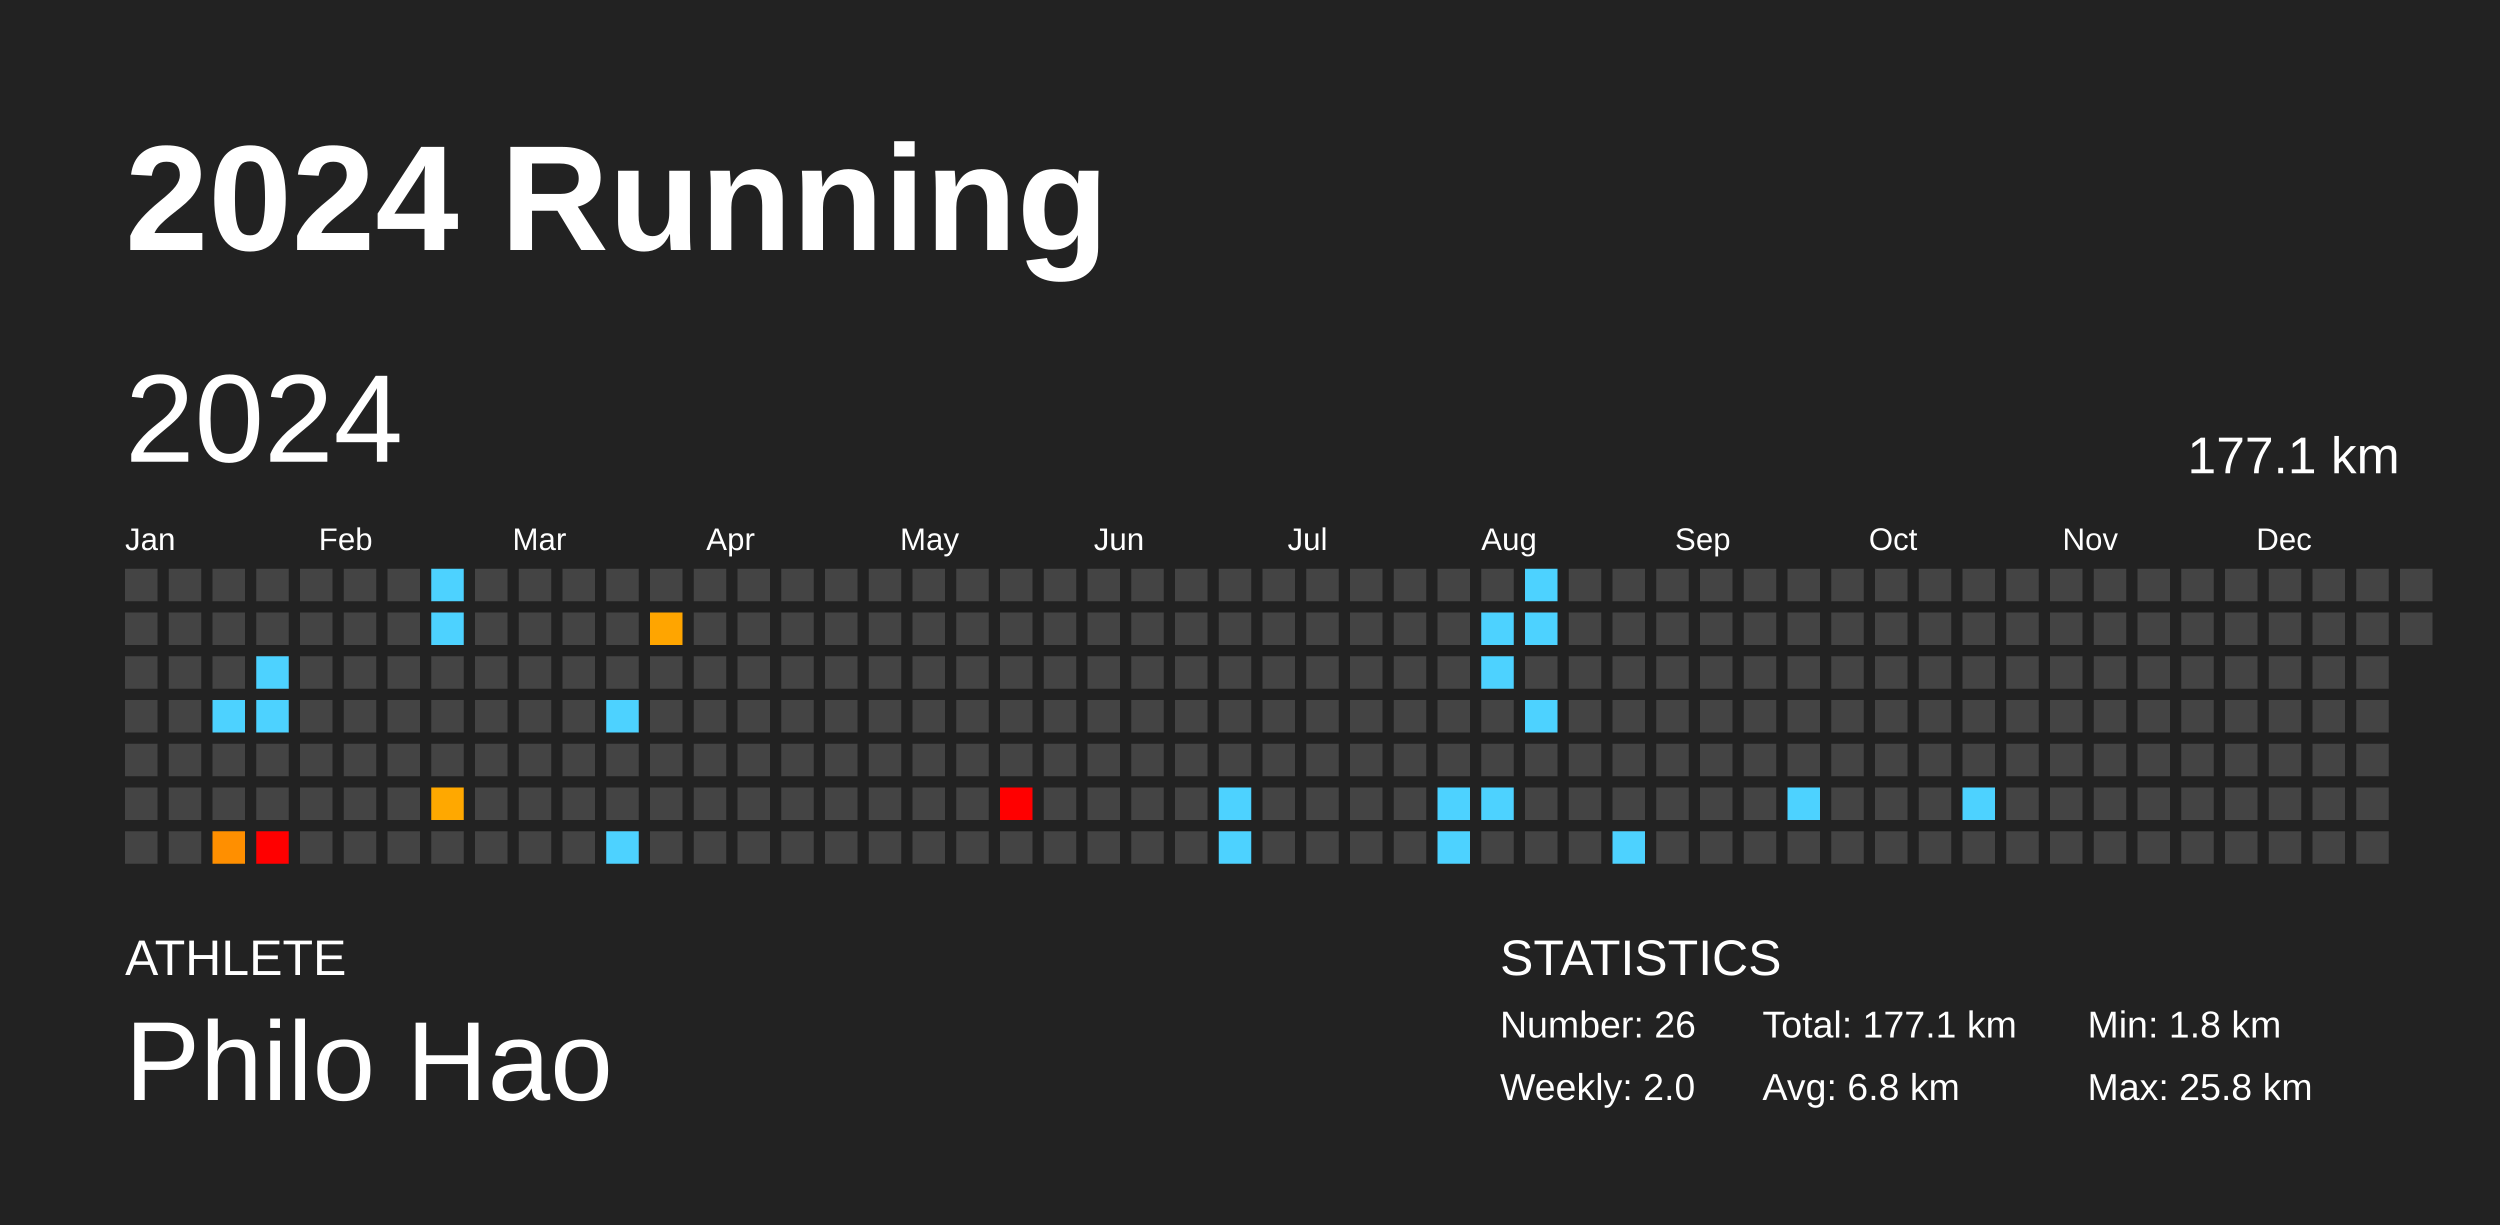
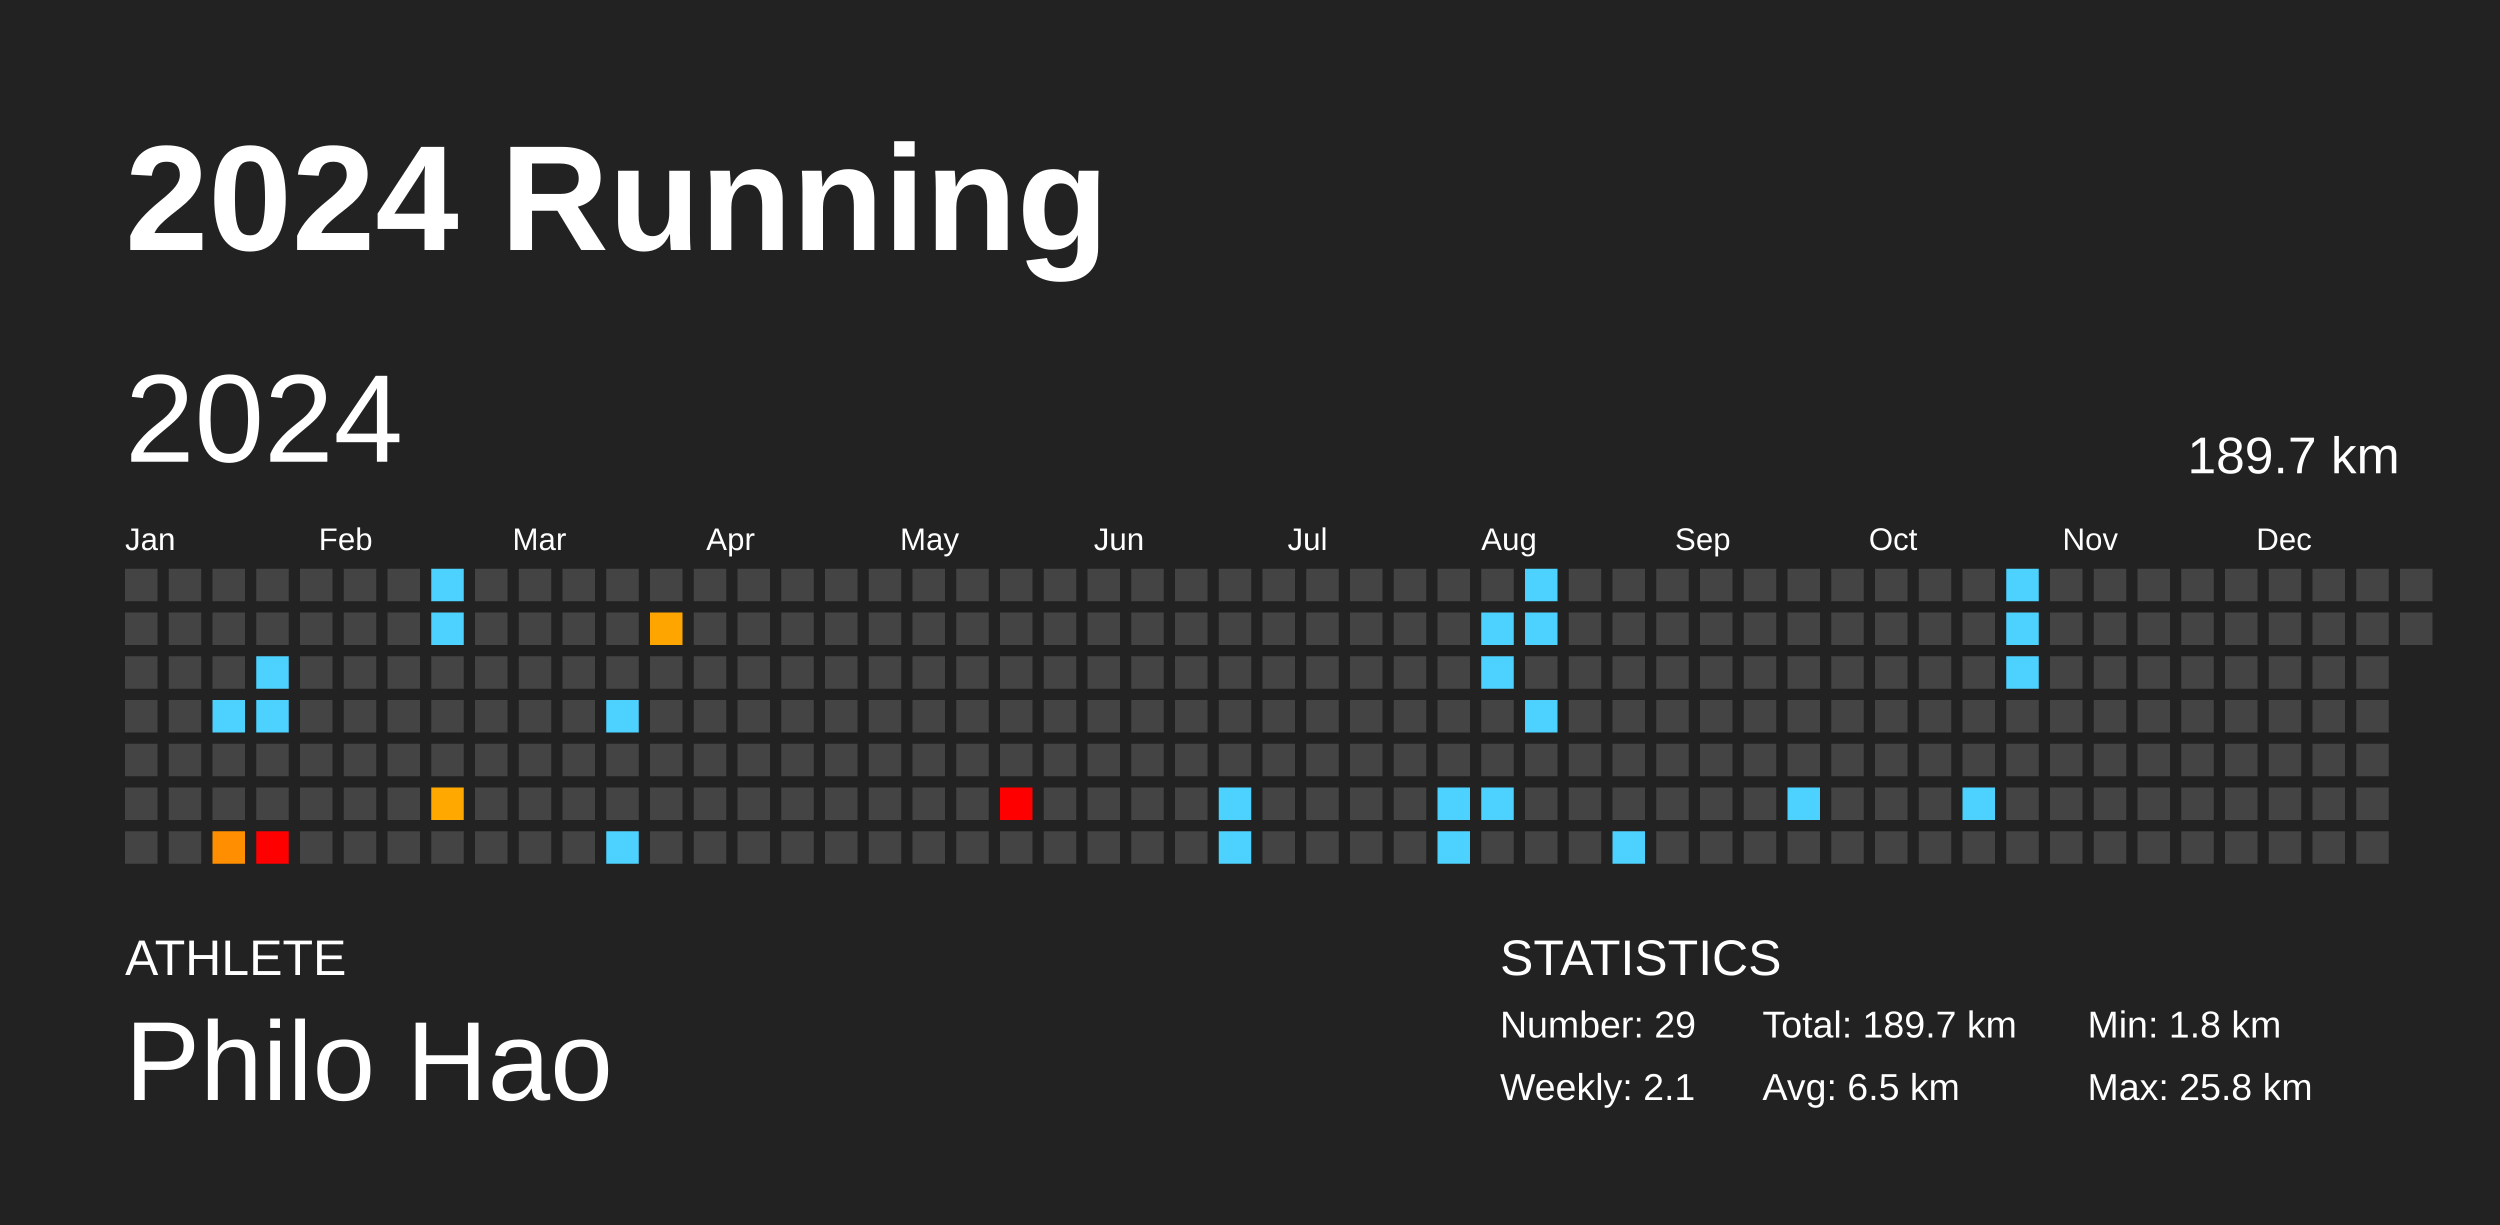
<svg xmlns="http://www.w3.org/2000/svg" baseProfile="full" height="98mm" version="1.1" viewBox="0,0,200,98" width="200mm">
  <defs />
  <rect fill="#222222" height="98" width="200" x="0" y="0" />
  <text fill="#FFFFFF" style="font-size:12px; font-family:Arial; font-weight:bold;" x="10" y="20">2024 Running</text>
  <text fill="#FFFFFF" style="font-size:4px; font-family:Arial" x="10" y="78">ATHLETE</text>
  <text fill="#FFFFFF" style="font-size:9px; font-family:Arial" x="10" y="88">Philo Hao</text>
  <text fill="#FFFFFF" style="font-size:4px; font-family:Arial" x="120" y="78">STATISTICS</text>
-   <text fill="#FFFFFF" style="font-size:3px; font-family:Arial" x="120" y="83">Number: 26</text>
-   <text fill="#FFFFFF" style="font-size:3px; font-family:Arial" x="120" y="88">Weekly: 2.0</text>
-   <text fill="#FFFFFF" style="font-size:3px; font-family:Arial" x="141" y="83">Total: 177.1 km</text>
-   <text fill="#FFFFFF" style="font-size:3px; font-family:Arial" x="141" y="88">Avg: 6.8 km</text>
+   <text fill="#FFFFFF" style="font-size:3px; font-family:Arial" x="120" y="83">Number: 29</text>
+   <text fill="#FFFFFF" style="font-size:3px; font-family:Arial" x="120" y="88">Weekly: 2.1</text>
+   <text fill="#FFFFFF" style="font-size:3px; font-family:Arial" x="141" y="83">Total: 189.7 km</text>
+   <text fill="#FFFFFF" style="font-size:3px; font-family:Arial" x="141" y="88">Avg: 6.5 km</text>
  <text fill="#FFFFFF" style="font-size:3px; font-family:Arial" x="167" y="83">Min: 1.8 km</text>
  <text fill="#FFFFFF" style="font-size:3px; font-family:Arial" x="167" y="88">Max: 25.8 km</text>
  <text dominant-baseline="hanging" fill="#FFFFFF" style="font-size:10.0px; font-family:Arial;" x="10" y="30">2024</text>
-   <text dominant-baseline="hanging" fill="#FFFFFF" style="font-size:4.125px; font-family:Arial;" x="175" y="35">177.1 km</text>
+   <text dominant-baseline="hanging" fill="#FFFFFF" style="font-size:4.125px; font-family:Arial;" x="175" y="35">189.7 km</text>
  <text fill="#FFFFFF" style="font-size:2.5px; font-family:Arial" x="10.0" y="44">Jan</text>
  <text fill="#FFFFFF" style="font-size:2.5px; font-family:Arial" x="25.5" y="44">Feb</text>
  <text fill="#FFFFFF" style="font-size:2.5px; font-family:Arial" x="41.0" y="44">Mar</text>
  <text fill="#FFFFFF" style="font-size:2.5px; font-family:Arial" x="56.5" y="44">Apr</text>
  <text fill="#FFFFFF" style="font-size:2.5px; font-family:Arial" x="72.0" y="44">May</text>
  <text fill="#FFFFFF" style="font-size:2.5px; font-family:Arial" x="87.5" y="44">Jun</text>
  <text fill="#FFFFFF" style="font-size:2.5px; font-family:Arial" x="103.0" y="44">Jul</text>
  <text fill="#FFFFFF" style="font-size:2.5px; font-family:Arial" x="118.5" y="44">Aug</text>
  <text fill="#FFFFFF" style="font-size:2.5px; font-family:Arial" x="134.0" y="44">Sep</text>
  <text fill="#FFFFFF" style="font-size:2.5px; font-family:Arial" x="149.5" y="44">Oct</text>
  <text fill="#FFFFFF" style="font-size:2.5px; font-family:Arial" x="165.0" y="44">Nov</text>
  <text fill="#FFFFFF" style="font-size:2.5px; font-family:Arial" x="180.5" y="44">Dec</text>
  <rect fill="#444444" height="2.6" width="2.6" x="10.0" y="45.5" />
  <rect fill="#444444" height="2.6" width="2.6" x="10.0" y="49.0" />
  <rect fill="#444444" height="2.6" width="2.6" x="10.0" y="52.5" />
  <rect fill="#444444" height="2.6" width="2.6" x="10.0" y="56.0" />
  <rect fill="#444444" height="2.6" width="2.6" x="10.0" y="59.5" />
  <rect fill="#444444" height="2.6" width="2.6" x="10.0" y="63.0" />
  <rect fill="#444444" height="2.6" width="2.6" x="10.0" y="66.5" />
  <rect fill="#444444" height="2.6" width="2.6" x="13.5" y="45.5" />
  <rect fill="#444444" height="2.6" width="2.6" x="13.5" y="49.0" />
  <rect fill="#444444" height="2.6" width="2.6" x="13.5" y="52.5" />
  <rect fill="#444444" height="2.6" width="2.6" x="13.5" y="56.0" />
  <rect fill="#444444" height="2.6" width="2.6" x="13.5" y="59.5" />
  <rect fill="#444444" height="2.6" width="2.6" x="13.5" y="63.0" />
  <rect fill="#444444" height="2.6" width="2.6" x="13.5" y="66.5" />
  <rect fill="#444444" height="2.6" width="2.6" x="17.0" y="45.5" />
  <rect fill="#444444" height="2.6" width="2.6" x="17.0" y="49.0" />
  <rect fill="#444444" height="2.6" width="2.6" x="17.0" y="52.5" />
  <rect fill="#4dd2ff" height="2.6" width="2.6" x="17.0" y="56.0" />
  <rect fill="#444444" height="2.6" width="2.6" x="17.0" y="59.5" />
  <rect fill="#444444" height="2.6" width="2.6" x="17.0" y="63.0" />
  <rect fill="#ff8f00" height="2.6" width="2.6" x="17.0" y="66.5" />
  <rect fill="#444444" height="2.6" width="2.6" x="20.5" y="45.5" />
  <rect fill="#444444" height="2.6" width="2.6" x="20.5" y="49.0" />
  <rect fill="#4dd2ff" height="2.6" width="2.6" x="20.5" y="52.5" />
  <rect fill="#4dd2ff" height="2.6" width="2.6" x="20.5" y="56.0" />
  <rect fill="#444444" height="2.6" width="2.6" x="20.5" y="59.5" />
  <rect fill="#444444" height="2.6" width="2.6" x="20.5" y="63.0" />
  <rect fill="red" height="2.6" width="2.6" x="20.5" y="66.5" />
  <rect fill="#444444" height="2.6" width="2.6" x="24.0" y="45.5" />
  <rect fill="#444444" height="2.6" width="2.6" x="24.0" y="49.0" />
  <rect fill="#444444" height="2.6" width="2.6" x="24.0" y="52.5" />
  <rect fill="#444444" height="2.6" width="2.6" x="24.0" y="56.0" />
  <rect fill="#444444" height="2.6" width="2.6" x="24.0" y="59.5" />
  <rect fill="#444444" height="2.6" width="2.6" x="24.0" y="63.0" />
  <rect fill="#444444" height="2.6" width="2.6" x="24.0" y="66.5" />
  <rect fill="#444444" height="2.6" width="2.6" x="27.5" y="45.5" />
  <rect fill="#444444" height="2.6" width="2.6" x="27.5" y="49.0" />
  <rect fill="#444444" height="2.6" width="2.6" x="27.5" y="52.5" />
  <rect fill="#444444" height="2.6" width="2.6" x="27.5" y="56.0" />
  <rect fill="#444444" height="2.6" width="2.6" x="27.5" y="59.5" />
  <rect fill="#444444" height="2.6" width="2.6" x="27.5" y="63.0" />
  <rect fill="#444444" height="2.6" width="2.6" x="27.5" y="66.5" />
  <rect fill="#444444" height="2.6" width="2.6" x="31.0" y="45.5" />
  <rect fill="#444444" height="2.6" width="2.6" x="31.0" y="49.0" />
  <rect fill="#444444" height="2.6" width="2.6" x="31.0" y="52.5" />
  <rect fill="#444444" height="2.6" width="2.6" x="31.0" y="56.0" />
  <rect fill="#444444" height="2.6" width="2.6" x="31.0" y="59.5" />
  <rect fill="#444444" height="2.6" width="2.6" x="31.0" y="63.0" />
  <rect fill="#444444" height="2.6" width="2.6" x="31.0" y="66.5" />
  <rect fill="#4dd2ff" height="2.6" width="2.6" x="34.5" y="45.5" />
  <rect fill="#4dd2ff" height="2.6" width="2.6" x="34.5" y="49.0" />
  <rect fill="#444444" height="2.6" width="2.6" x="34.5" y="52.5" />
  <rect fill="#444444" height="2.6" width="2.6" x="34.5" y="56.0" />
  <rect fill="#444444" height="2.6" width="2.6" x="34.5" y="59.5" />
  <rect fill="#ffa800" height="2.6" width="2.6" x="34.5" y="63.0" />
  <rect fill="#444444" height="2.6" width="2.6" x="34.5" y="66.5" />
  <rect fill="#444444" height="2.6" width="2.6" x="38.0" y="45.5" />
  <rect fill="#444444" height="2.6" width="2.6" x="38.0" y="49.0" />
  <rect fill="#444444" height="2.6" width="2.6" x="38.0" y="52.5" />
  <rect fill="#444444" height="2.6" width="2.6" x="38.0" y="56.0" />
  <rect fill="#444444" height="2.6" width="2.6" x="38.0" y="59.5" />
  <rect fill="#444444" height="2.6" width="2.6" x="38.0" y="63.0" />
  <rect fill="#444444" height="2.6" width="2.6" x="38.0" y="66.5" />
  <rect fill="#444444" height="2.6" width="2.6" x="41.5" y="45.5" />
  <rect fill="#444444" height="2.6" width="2.6" x="41.5" y="49.0" />
  <rect fill="#444444" height="2.6" width="2.6" x="41.5" y="52.5" />
  <rect fill="#444444" height="2.6" width="2.6" x="41.5" y="56.0" />
  <rect fill="#444444" height="2.6" width="2.6" x="41.5" y="59.5" />
  <rect fill="#444444" height="2.6" width="2.6" x="41.5" y="63.0" />
  <rect fill="#444444" height="2.6" width="2.6" x="41.5" y="66.5" />
  <rect fill="#444444" height="2.6" width="2.6" x="45.0" y="45.5" />
  <rect fill="#444444" height="2.6" width="2.6" x="45.0" y="49.0" />
  <rect fill="#444444" height="2.6" width="2.6" x="45.0" y="52.5" />
  <rect fill="#444444" height="2.6" width="2.6" x="45.0" y="56.0" />
  <rect fill="#444444" height="2.6" width="2.6" x="45.0" y="59.5" />
  <rect fill="#444444" height="2.6" width="2.6" x="45.0" y="63.0" />
  <rect fill="#444444" height="2.6" width="2.6" x="45.0" y="66.5" />
  <rect fill="#444444" height="2.6" width="2.6" x="48.5" y="45.5" />
  <rect fill="#444444" height="2.6" width="2.6" x="48.5" y="49.0" />
  <rect fill="#444444" height="2.6" width="2.6" x="48.5" y="52.5" />
  <rect fill="#4dd2ff" height="2.6" width="2.6" x="48.5" y="56.0" />
  <rect fill="#444444" height="2.6" width="2.6" x="48.5" y="59.5" />
  <rect fill="#444444" height="2.6" width="2.6" x="48.5" y="63.0" />
  <rect fill="#4dd2ff" height="2.6" width="2.6" x="48.5" y="66.5" />
  <rect fill="#444444" height="2.6" width="2.6" x="52.0" y="45.5" />
  <rect fill="#ffa500" height="2.6" width="2.6" x="52.0" y="49.0" />
  <rect fill="#444444" height="2.6" width="2.6" x="52.0" y="52.5" />
  <rect fill="#444444" height="2.6" width="2.6" x="52.0" y="56.0" />
  <rect fill="#444444" height="2.6" width="2.6" x="52.0" y="59.5" />
  <rect fill="#444444" height="2.6" width="2.6" x="52.0" y="63.0" />
  <rect fill="#444444" height="2.6" width="2.6" x="52.0" y="66.5" />
  <rect fill="#444444" height="2.6" width="2.6" x="55.5" y="45.5" />
  <rect fill="#444444" height="2.6" width="2.6" x="55.5" y="49.0" />
  <rect fill="#444444" height="2.6" width="2.6" x="55.5" y="52.5" />
  <rect fill="#444444" height="2.6" width="2.6" x="55.5" y="56.0" />
  <rect fill="#444444" height="2.6" width="2.6" x="55.5" y="59.5" />
  <rect fill="#444444" height="2.6" width="2.6" x="55.5" y="63.0" />
  <rect fill="#444444" height="2.6" width="2.6" x="55.5" y="66.5" />
  <rect fill="#444444" height="2.6" width="2.6" x="59.0" y="45.5" />
  <rect fill="#444444" height="2.6" width="2.6" x="59.0" y="49.0" />
  <rect fill="#444444" height="2.6" width="2.6" x="59.0" y="52.5" />
  <rect fill="#444444" height="2.6" width="2.6" x="59.0" y="56.0" />
  <rect fill="#444444" height="2.6" width="2.6" x="59.0" y="59.5" />
  <rect fill="#444444" height="2.6" width="2.6" x="59.0" y="63.0" />
  <rect fill="#444444" height="2.6" width="2.6" x="59.0" y="66.5" />
  <rect fill="#444444" height="2.6" width="2.6" x="62.5" y="45.5" />
  <rect fill="#444444" height="2.6" width="2.6" x="62.5" y="49.0" />
  <rect fill="#444444" height="2.6" width="2.6" x="62.5" y="52.5" />
  <rect fill="#444444" height="2.6" width="2.6" x="62.5" y="56.0" />
  <rect fill="#444444" height="2.6" width="2.6" x="62.5" y="59.5" />
  <rect fill="#444444" height="2.6" width="2.6" x="62.5" y="63.0" />
  <rect fill="#444444" height="2.6" width="2.6" x="62.5" y="66.5" />
  <rect fill="#444444" height="2.6" width="2.6" x="66.0" y="45.5" />
  <rect fill="#444444" height="2.6" width="2.6" x="66.0" y="49.0" />
  <rect fill="#444444" height="2.6" width="2.6" x="66.0" y="52.5" />
  <rect fill="#444444" height="2.6" width="2.6" x="66.0" y="56.0" />
  <rect fill="#444444" height="2.6" width="2.6" x="66.0" y="59.5" />
  <rect fill="#444444" height="2.6" width="2.6" x="66.0" y="63.0" />
  <rect fill="#444444" height="2.6" width="2.6" x="66.0" y="66.5" />
  <rect fill="#444444" height="2.6" width="2.6" x="69.5" y="45.5" />
  <rect fill="#444444" height="2.6" width="2.6" x="69.5" y="49.0" />
  <rect fill="#444444" height="2.6" width="2.6" x="69.5" y="52.5" />
  <rect fill="#444444" height="2.6" width="2.6" x="69.5" y="56.0" />
  <rect fill="#444444" height="2.6" width="2.6" x="69.5" y="59.5" />
  <rect fill="#444444" height="2.6" width="2.6" x="69.5" y="63.0" />
  <rect fill="#444444" height="2.6" width="2.6" x="69.5" y="66.5" />
  <rect fill="#444444" height="2.6" width="2.6" x="73.0" y="45.5" />
  <rect fill="#444444" height="2.6" width="2.6" x="73.0" y="49.0" />
  <rect fill="#444444" height="2.6" width="2.6" x="73.0" y="52.5" />
  <rect fill="#444444" height="2.6" width="2.6" x="73.0" y="56.0" />
  <rect fill="#444444" height="2.6" width="2.6" x="73.0" y="59.5" />
  <rect fill="#444444" height="2.6" width="2.6" x="73.0" y="63.0" />
  <rect fill="#444444" height="2.6" width="2.6" x="73.0" y="66.5" />
  <rect fill="#444444" height="2.6" width="2.6" x="76.5" y="45.5" />
  <rect fill="#444444" height="2.6" width="2.6" x="76.5" y="49.0" />
  <rect fill="#444444" height="2.6" width="2.6" x="76.5" y="52.5" />
  <rect fill="#444444" height="2.6" width="2.6" x="76.5" y="56.0" />
  <rect fill="#444444" height="2.6" width="2.6" x="76.5" y="59.5" />
  <rect fill="#444444" height="2.6" width="2.6" x="76.5" y="63.0" />
  <rect fill="#444444" height="2.6" width="2.6" x="76.5" y="66.5" />
  <rect fill="#444444" height="2.6" width="2.6" x="80.0" y="45.5" />
  <rect fill="#444444" height="2.6" width="2.6" x="80.0" y="49.0" />
  <rect fill="#444444" height="2.6" width="2.6" x="80.0" y="52.5" />
  <rect fill="#444444" height="2.6" width="2.6" x="80.0" y="56.0" />
  <rect fill="#444444" height="2.6" width="2.6" x="80.0" y="59.5" />
  <rect fill="red" height="2.6" width="2.6" x="80.0" y="63.0" />
  <rect fill="#444444" height="2.6" width="2.6" x="80.0" y="66.5" />
  <rect fill="#444444" height="2.6" width="2.6" x="83.5" y="45.5" />
  <rect fill="#444444" height="2.6" width="2.6" x="83.5" y="49.0" />
  <rect fill="#444444" height="2.6" width="2.6" x="83.5" y="52.5" />
  <rect fill="#444444" height="2.6" width="2.6" x="83.5" y="56.0" />
  <rect fill="#444444" height="2.6" width="2.6" x="83.5" y="59.5" />
  <rect fill="#444444" height="2.6" width="2.6" x="83.5" y="63.0" />
  <rect fill="#444444" height="2.6" width="2.6" x="83.5" y="66.5" />
  <rect fill="#444444" height="2.6" width="2.6" x="87.0" y="45.5" />
  <rect fill="#444444" height="2.6" width="2.6" x="87.0" y="49.0" />
  <rect fill="#444444" height="2.6" width="2.6" x="87.0" y="52.5" />
  <rect fill="#444444" height="2.6" width="2.6" x="87.0" y="56.0" />
  <rect fill="#444444" height="2.6" width="2.6" x="87.0" y="59.5" />
  <rect fill="#444444" height="2.6" width="2.6" x="87.0" y="63.0" />
  <rect fill="#444444" height="2.6" width="2.6" x="87.0" y="66.5" />
  <rect fill="#444444" height="2.6" width="2.6" x="90.5" y="45.5" />
  <rect fill="#444444" height="2.6" width="2.6" x="90.5" y="49.0" />
  <rect fill="#444444" height="2.6" width="2.6" x="90.5" y="52.5" />
  <rect fill="#444444" height="2.6" width="2.6" x="90.5" y="56.0" />
  <rect fill="#444444" height="2.6" width="2.6" x="90.5" y="59.5" />
  <rect fill="#444444" height="2.6" width="2.6" x="90.5" y="63.0" />
  <rect fill="#444444" height="2.6" width="2.6" x="90.5" y="66.5" />
  <rect fill="#444444" height="2.6" width="2.6" x="94.0" y="45.5" />
  <rect fill="#444444" height="2.6" width="2.6" x="94.0" y="49.0" />
  <rect fill="#444444" height="2.6" width="2.6" x="94.0" y="52.5" />
  <rect fill="#444444" height="2.6" width="2.6" x="94.0" y="56.0" />
  <rect fill="#444444" height="2.6" width="2.6" x="94.0" y="59.5" />
  <rect fill="#444444" height="2.6" width="2.6" x="94.0" y="63.0" />
  <rect fill="#444444" height="2.6" width="2.6" x="94.0" y="66.5" />
  <rect fill="#444444" height="2.6" width="2.6" x="97.5" y="45.5" />
  <rect fill="#444444" height="2.6" width="2.6" x="97.5" y="49.0" />
  <rect fill="#444444" height="2.6" width="2.6" x="97.5" y="52.5" />
  <rect fill="#444444" height="2.6" width="2.6" x="97.5" y="56.0" />
  <rect fill="#444444" height="2.6" width="2.6" x="97.5" y="59.5" />
  <rect fill="#4dd2ff" height="2.6" width="2.6" x="97.5" y="63.0" />
  <rect fill="#4dd2ff" height="2.6" width="2.6" x="97.5" y="66.5" />
  <rect fill="#444444" height="2.6" width="2.6" x="101.0" y="45.5" />
  <rect fill="#444444" height="2.6" width="2.6" x="101.0" y="49.0" />
  <rect fill="#444444" height="2.6" width="2.6" x="101.0" y="52.5" />
  <rect fill="#444444" height="2.6" width="2.6" x="101.0" y="56.0" />
  <rect fill="#444444" height="2.6" width="2.6" x="101.0" y="59.5" />
  <rect fill="#444444" height="2.6" width="2.6" x="101.0" y="63.0" />
  <rect fill="#444444" height="2.6" width="2.6" x="101.0" y="66.5" />
  <rect fill="#444444" height="2.6" width="2.6" x="104.5" y="45.5" />
  <rect fill="#444444" height="2.6" width="2.6" x="104.5" y="49.0" />
  <rect fill="#444444" height="2.6" width="2.6" x="104.5" y="52.5" />
  <rect fill="#444444" height="2.6" width="2.6" x="104.5" y="56.0" />
  <rect fill="#444444" height="2.6" width="2.6" x="104.5" y="59.5" />
  <rect fill="#444444" height="2.6" width="2.6" x="104.5" y="63.0" />
  <rect fill="#444444" height="2.6" width="2.6" x="104.5" y="66.5" />
  <rect fill="#444444" height="2.6" width="2.6" x="108.0" y="45.5" />
  <rect fill="#444444" height="2.6" width="2.6" x="108.0" y="49.0" />
  <rect fill="#444444" height="2.6" width="2.6" x="108.0" y="52.5" />
  <rect fill="#444444" height="2.6" width="2.6" x="108.0" y="56.0" />
  <rect fill="#444444" height="2.6" width="2.6" x="108.0" y="59.5" />
  <rect fill="#444444" height="2.6" width="2.6" x="108.0" y="63.0" />
  <rect fill="#444444" height="2.6" width="2.6" x="108.0" y="66.5" />
  <rect fill="#444444" height="2.6" width="2.6" x="111.5" y="45.5" />
  <rect fill="#444444" height="2.6" width="2.6" x="111.5" y="49.0" />
  <rect fill="#444444" height="2.6" width="2.6" x="111.5" y="52.5" />
  <rect fill="#444444" height="2.6" width="2.6" x="111.5" y="56.0" />
  <rect fill="#444444" height="2.6" width="2.6" x="111.5" y="59.5" />
  <rect fill="#444444" height="2.6" width="2.6" x="111.5" y="63.0" />
  <rect fill="#444444" height="2.6" width="2.6" x="111.5" y="66.5" />
  <rect fill="#444444" height="2.6" width="2.6" x="115.0" y="45.5" />
  <rect fill="#444444" height="2.6" width="2.6" x="115.0" y="49.0" />
  <rect fill="#444444" height="2.6" width="2.6" x="115.0" y="52.5" />
  <rect fill="#444444" height="2.6" width="2.6" x="115.0" y="56.0" />
  <rect fill="#444444" height="2.6" width="2.6" x="115.0" y="59.5" />
  <rect fill="#4dd2ff" height="2.6" width="2.6" x="115.0" y="63.0" />
  <rect fill="#4dd2ff" height="2.6" width="2.6" x="115.0" y="66.5" />
  <rect fill="#444444" height="2.6" width="2.6" x="118.5" y="45.5" />
  <rect fill="#4dd2ff" height="2.6" width="2.6" x="118.5" y="49.0" />
  <rect fill="#4dd2ff" height="2.6" width="2.6" x="118.5" y="52.5" />
  <rect fill="#444444" height="2.6" width="2.6" x="118.5" y="56.0" />
  <rect fill="#444444" height="2.6" width="2.6" x="118.5" y="59.5" />
  <rect fill="#4dd2ff" height="2.6" width="2.6" x="118.5" y="63.0" />
  <rect fill="#444444" height="2.6" width="2.6" x="118.5" y="66.5" />
  <rect fill="#4dd2ff" height="2.6" width="2.6" x="122.0" y="45.5" />
  <rect fill="#4dd2ff" height="2.6" width="2.6" x="122.0" y="49.0" />
  <rect fill="#444444" height="2.6" width="2.6" x="122.0" y="52.5" />
  <rect fill="#4dd2ff" height="2.6" width="2.6" x="122.0" y="56.0" />
  <rect fill="#444444" height="2.6" width="2.6" x="122.0" y="59.5" />
  <rect fill="#444444" height="2.6" width="2.6" x="122.0" y="63.0" />
  <rect fill="#444444" height="2.6" width="2.6" x="122.0" y="66.5" />
  <rect fill="#444444" height="2.6" width="2.6" x="125.5" y="45.5" />
  <rect fill="#444444" height="2.6" width="2.6" x="125.5" y="49.0" />
  <rect fill="#444444" height="2.6" width="2.6" x="125.5" y="52.5" />
  <rect fill="#444444" height="2.6" width="2.6" x="125.5" y="56.0" />
  <rect fill="#444444" height="2.6" width="2.6" x="125.5" y="59.5" />
  <rect fill="#444444" height="2.6" width="2.6" x="125.5" y="63.0" />
  <rect fill="#444444" height="2.6" width="2.6" x="125.5" y="66.5" />
  <rect fill="#444444" height="2.6" width="2.6" x="129.0" y="45.5" />
  <rect fill="#444444" height="2.6" width="2.6" x="129.0" y="49.0" />
  <rect fill="#444444" height="2.6" width="2.6" x="129.0" y="52.5" />
  <rect fill="#444444" height="2.6" width="2.6" x="129.0" y="56.0" />
  <rect fill="#444444" height="2.6" width="2.6" x="129.0" y="59.5" />
  <rect fill="#444444" height="2.6" width="2.6" x="129.0" y="63.0" />
  <rect fill="#4dd2ff" height="2.6" width="2.6" x="129.0" y="66.5" />
  <rect fill="#444444" height="2.6" width="2.6" x="132.5" y="45.5" />
  <rect fill="#444444" height="2.6" width="2.6" x="132.5" y="49.0" />
  <rect fill="#444444" height="2.6" width="2.6" x="132.5" y="52.5" />
  <rect fill="#444444" height="2.6" width="2.6" x="132.5" y="56.0" />
  <rect fill="#444444" height="2.6" width="2.6" x="132.5" y="59.5" />
  <rect fill="#444444" height="2.6" width="2.6" x="132.5" y="63.0" />
  <rect fill="#444444" height="2.6" width="2.6" x="132.5" y="66.5" />
  <rect fill="#444444" height="2.6" width="2.6" x="136.0" y="45.5" />
  <rect fill="#444444" height="2.6" width="2.6" x="136.0" y="49.0" />
  <rect fill="#444444" height="2.6" width="2.6" x="136.0" y="52.5" />
  <rect fill="#444444" height="2.6" width="2.6" x="136.0" y="56.0" />
  <rect fill="#444444" height="2.6" width="2.6" x="136.0" y="59.5" />
  <rect fill="#444444" height="2.6" width="2.6" x="136.0" y="63.0" />
  <rect fill="#444444" height="2.6" width="2.6" x="136.0" y="66.5" />
  <rect fill="#444444" height="2.6" width="2.6" x="139.5" y="45.5" />
  <rect fill="#444444" height="2.6" width="2.6" x="139.5" y="49.0" />
  <rect fill="#444444" height="2.6" width="2.6" x="139.5" y="52.5" />
  <rect fill="#444444" height="2.6" width="2.6" x="139.5" y="56.0" />
  <rect fill="#444444" height="2.6" width="2.6" x="139.5" y="59.5" />
  <rect fill="#444444" height="2.6" width="2.6" x="139.5" y="63.0" />
  <rect fill="#444444" height="2.6" width="2.6" x="139.5" y="66.5" />
  <rect fill="#444444" height="2.6" width="2.6" x="143.0" y="45.5" />
  <rect fill="#444444" height="2.6" width="2.6" x="143.0" y="49.0" />
  <rect fill="#444444" height="2.6" width="2.6" x="143.0" y="52.5" />
  <rect fill="#444444" height="2.6" width="2.6" x="143.0" y="56.0" />
  <rect fill="#444444" height="2.6" width="2.6" x="143.0" y="59.5" />
  <rect fill="#4dd2ff" height="2.6" width="2.6" x="143.0" y="63.0" />
  <rect fill="#444444" height="2.6" width="2.6" x="143.0" y="66.5" />
  <rect fill="#444444" height="2.6" width="2.6" x="146.5" y="45.5" />
  <rect fill="#444444" height="2.6" width="2.6" x="146.5" y="49.0" />
  <rect fill="#444444" height="2.6" width="2.6" x="146.5" y="52.5" />
  <rect fill="#444444" height="2.6" width="2.6" x="146.5" y="56.0" />
  <rect fill="#444444" height="2.6" width="2.6" x="146.5" y="59.5" />
  <rect fill="#444444" height="2.6" width="2.6" x="146.5" y="63.0" />
  <rect fill="#444444" height="2.6" width="2.6" x="146.5" y="66.5" />
  <rect fill="#444444" height="2.6" width="2.6" x="150.0" y="45.5" />
  <rect fill="#444444" height="2.6" width="2.6" x="150.0" y="49.0" />
  <rect fill="#444444" height="2.6" width="2.6" x="150.0" y="52.5" />
  <rect fill="#444444" height="2.6" width="2.6" x="150.0" y="56.0" />
  <rect fill="#444444" height="2.6" width="2.6" x="150.0" y="59.5" />
  <rect fill="#444444" height="2.6" width="2.6" x="150.0" y="63.0" />
  <rect fill="#444444" height="2.6" width="2.6" x="150.0" y="66.5" />
  <rect fill="#444444" height="2.6" width="2.6" x="153.5" y="45.5" />
  <rect fill="#444444" height="2.6" width="2.6" x="153.5" y="49.0" />
  <rect fill="#444444" height="2.6" width="2.6" x="153.5" y="52.5" />
  <rect fill="#444444" height="2.6" width="2.6" x="153.5" y="56.0" />
  <rect fill="#444444" height="2.6" width="2.6" x="153.5" y="59.5" />
  <rect fill="#444444" height="2.6" width="2.6" x="153.5" y="63.0" />
  <rect fill="#444444" height="2.6" width="2.6" x="153.5" y="66.5" />
  <rect fill="#444444" height="2.6" width="2.6" x="157.0" y="45.5" />
  <rect fill="#444444" height="2.6" width="2.6" x="157.0" y="49.0" />
  <rect fill="#444444" height="2.6" width="2.6" x="157.0" y="52.5" />
  <rect fill="#444444" height="2.6" width="2.6" x="157.0" y="56.0" />
  <rect fill="#444444" height="2.6" width="2.6" x="157.0" y="59.5" />
  <rect fill="#4dd2ff" height="2.6" width="2.6" x="157.0" y="63.0" />
  <rect fill="#444444" height="2.6" width="2.6" x="157.0" y="66.5" />
-   <rect fill="#444444" height="2.6" width="2.6" x="160.5" y="45.5" />
-   <rect fill="#444444" height="2.6" width="2.6" x="160.5" y="49.0" />
-   <rect fill="#444444" height="2.6" width="2.6" x="160.5" y="52.5" />
+   <rect fill="#4dd2ff" height="2.6" width="2.6" x="160.5" y="45.5" />
+   <rect fill="#4dd2ff" height="2.6" width="2.6" x="160.5" y="49.0" />
+   <rect fill="#4dd2ff" height="2.6" width="2.6" x="160.5" y="52.5" />
  <rect fill="#444444" height="2.6" width="2.6" x="160.5" y="56.0" />
  <rect fill="#444444" height="2.6" width="2.6" x="160.5" y="59.5" />
  <rect fill="#444444" height="2.6" width="2.6" x="160.5" y="63.0" />
  <rect fill="#444444" height="2.6" width="2.6" x="160.5" y="66.5" />
  <rect fill="#444444" height="2.6" width="2.6" x="164.0" y="45.5" />
  <rect fill="#444444" height="2.6" width="2.6" x="164.0" y="49.0" />
  <rect fill="#444444" height="2.6" width="2.6" x="164.0" y="52.5" />
  <rect fill="#444444" height="2.6" width="2.6" x="164.0" y="56.0" />
  <rect fill="#444444" height="2.6" width="2.6" x="164.0" y="59.5" />
  <rect fill="#444444" height="2.6" width="2.6" x="164.0" y="63.0" />
  <rect fill="#444444" height="2.6" width="2.6" x="164.0" y="66.5" />
  <rect fill="#444444" height="2.6" width="2.6" x="167.5" y="45.5" />
  <rect fill="#444444" height="2.6" width="2.6" x="167.5" y="49.0" />
  <rect fill="#444444" height="2.6" width="2.6" x="167.5" y="52.5" />
  <rect fill="#444444" height="2.6" width="2.6" x="167.5" y="56.0" />
  <rect fill="#444444" height="2.6" width="2.6" x="167.5" y="59.5" />
  <rect fill="#444444" height="2.6" width="2.6" x="167.5" y="63.0" />
  <rect fill="#444444" height="2.6" width="2.6" x="167.5" y="66.5" />
  <rect fill="#444444" height="2.6" width="2.6" x="171.0" y="45.5" />
  <rect fill="#444444" height="2.6" width="2.6" x="171.0" y="49.0" />
  <rect fill="#444444" height="2.6" width="2.6" x="171.0" y="52.5" />
  <rect fill="#444444" height="2.6" width="2.6" x="171.0" y="56.0" />
  <rect fill="#444444" height="2.6" width="2.6" x="171.0" y="59.5" />
  <rect fill="#444444" height="2.6" width="2.6" x="171.0" y="63.0" />
  <rect fill="#444444" height="2.6" width="2.6" x="171.0" y="66.5" />
  <rect fill="#444444" height="2.6" width="2.6" x="174.5" y="45.5" />
  <rect fill="#444444" height="2.6" width="2.6" x="174.5" y="49.0" />
  <rect fill="#444444" height="2.6" width="2.6" x="174.5" y="52.5" />
  <rect fill="#444444" height="2.6" width="2.6" x="174.5" y="56.0" />
  <rect fill="#444444" height="2.6" width="2.6" x="174.5" y="59.5" />
  <rect fill="#444444" height="2.6" width="2.6" x="174.5" y="63.0" />
  <rect fill="#444444" height="2.6" width="2.6" x="174.5" y="66.5" />
  <rect fill="#444444" height="2.6" width="2.6" x="178.0" y="45.5" />
  <rect fill="#444444" height="2.6" width="2.6" x="178.0" y="49.0" />
  <rect fill="#444444" height="2.6" width="2.6" x="178.0" y="52.5" />
  <rect fill="#444444" height="2.6" width="2.6" x="178.0" y="56.0" />
  <rect fill="#444444" height="2.6" width="2.6" x="178.0" y="59.5" />
  <rect fill="#444444" height="2.6" width="2.6" x="178.0" y="63.0" />
  <rect fill="#444444" height="2.6" width="2.6" x="178.0" y="66.5" />
  <rect fill="#444444" height="2.6" width="2.6" x="181.5" y="45.5" />
  <rect fill="#444444" height="2.6" width="2.6" x="181.5" y="49.0" />
  <rect fill="#444444" height="2.6" width="2.6" x="181.5" y="52.5" />
  <rect fill="#444444" height="2.6" width="2.6" x="181.5" y="56.0" />
  <rect fill="#444444" height="2.6" width="2.6" x="181.5" y="59.5" />
  <rect fill="#444444" height="2.6" width="2.6" x="181.5" y="63.0" />
  <rect fill="#444444" height="2.6" width="2.6" x="181.5" y="66.5" />
  <rect fill="#444444" height="2.6" width="2.6" x="185.0" y="45.5" />
  <rect fill="#444444" height="2.6" width="2.6" x="185.0" y="49.0" />
  <rect fill="#444444" height="2.6" width="2.6" x="185.0" y="52.5" />
  <rect fill="#444444" height="2.6" width="2.6" x="185.0" y="56.0" />
  <rect fill="#444444" height="2.6" width="2.6" x="185.0" y="59.5" />
  <rect fill="#444444" height="2.6" width="2.6" x="185.0" y="63.0" />
  <rect fill="#444444" height="2.6" width="2.6" x="185.0" y="66.5" />
  <rect fill="#444444" height="2.6" width="2.6" x="188.5" y="45.5" />
  <rect fill="#444444" height="2.6" width="2.6" x="188.5" y="49.0" />
  <rect fill="#444444" height="2.6" width="2.6" x="188.5" y="52.5" />
  <rect fill="#444444" height="2.6" width="2.6" x="188.5" y="56.0" />
  <rect fill="#444444" height="2.6" width="2.6" x="188.5" y="59.5" />
  <rect fill="#444444" height="2.6" width="2.6" x="188.5" y="63.0" />
  <rect fill="#444444" height="2.6" width="2.6" x="188.5" y="66.5" />
  <rect fill="#444444" height="2.6" width="2.6" x="192.0" y="45.5" />
  <rect fill="#444444" height="2.6" width="2.6" x="192.0" y="49.0" />
</svg>
